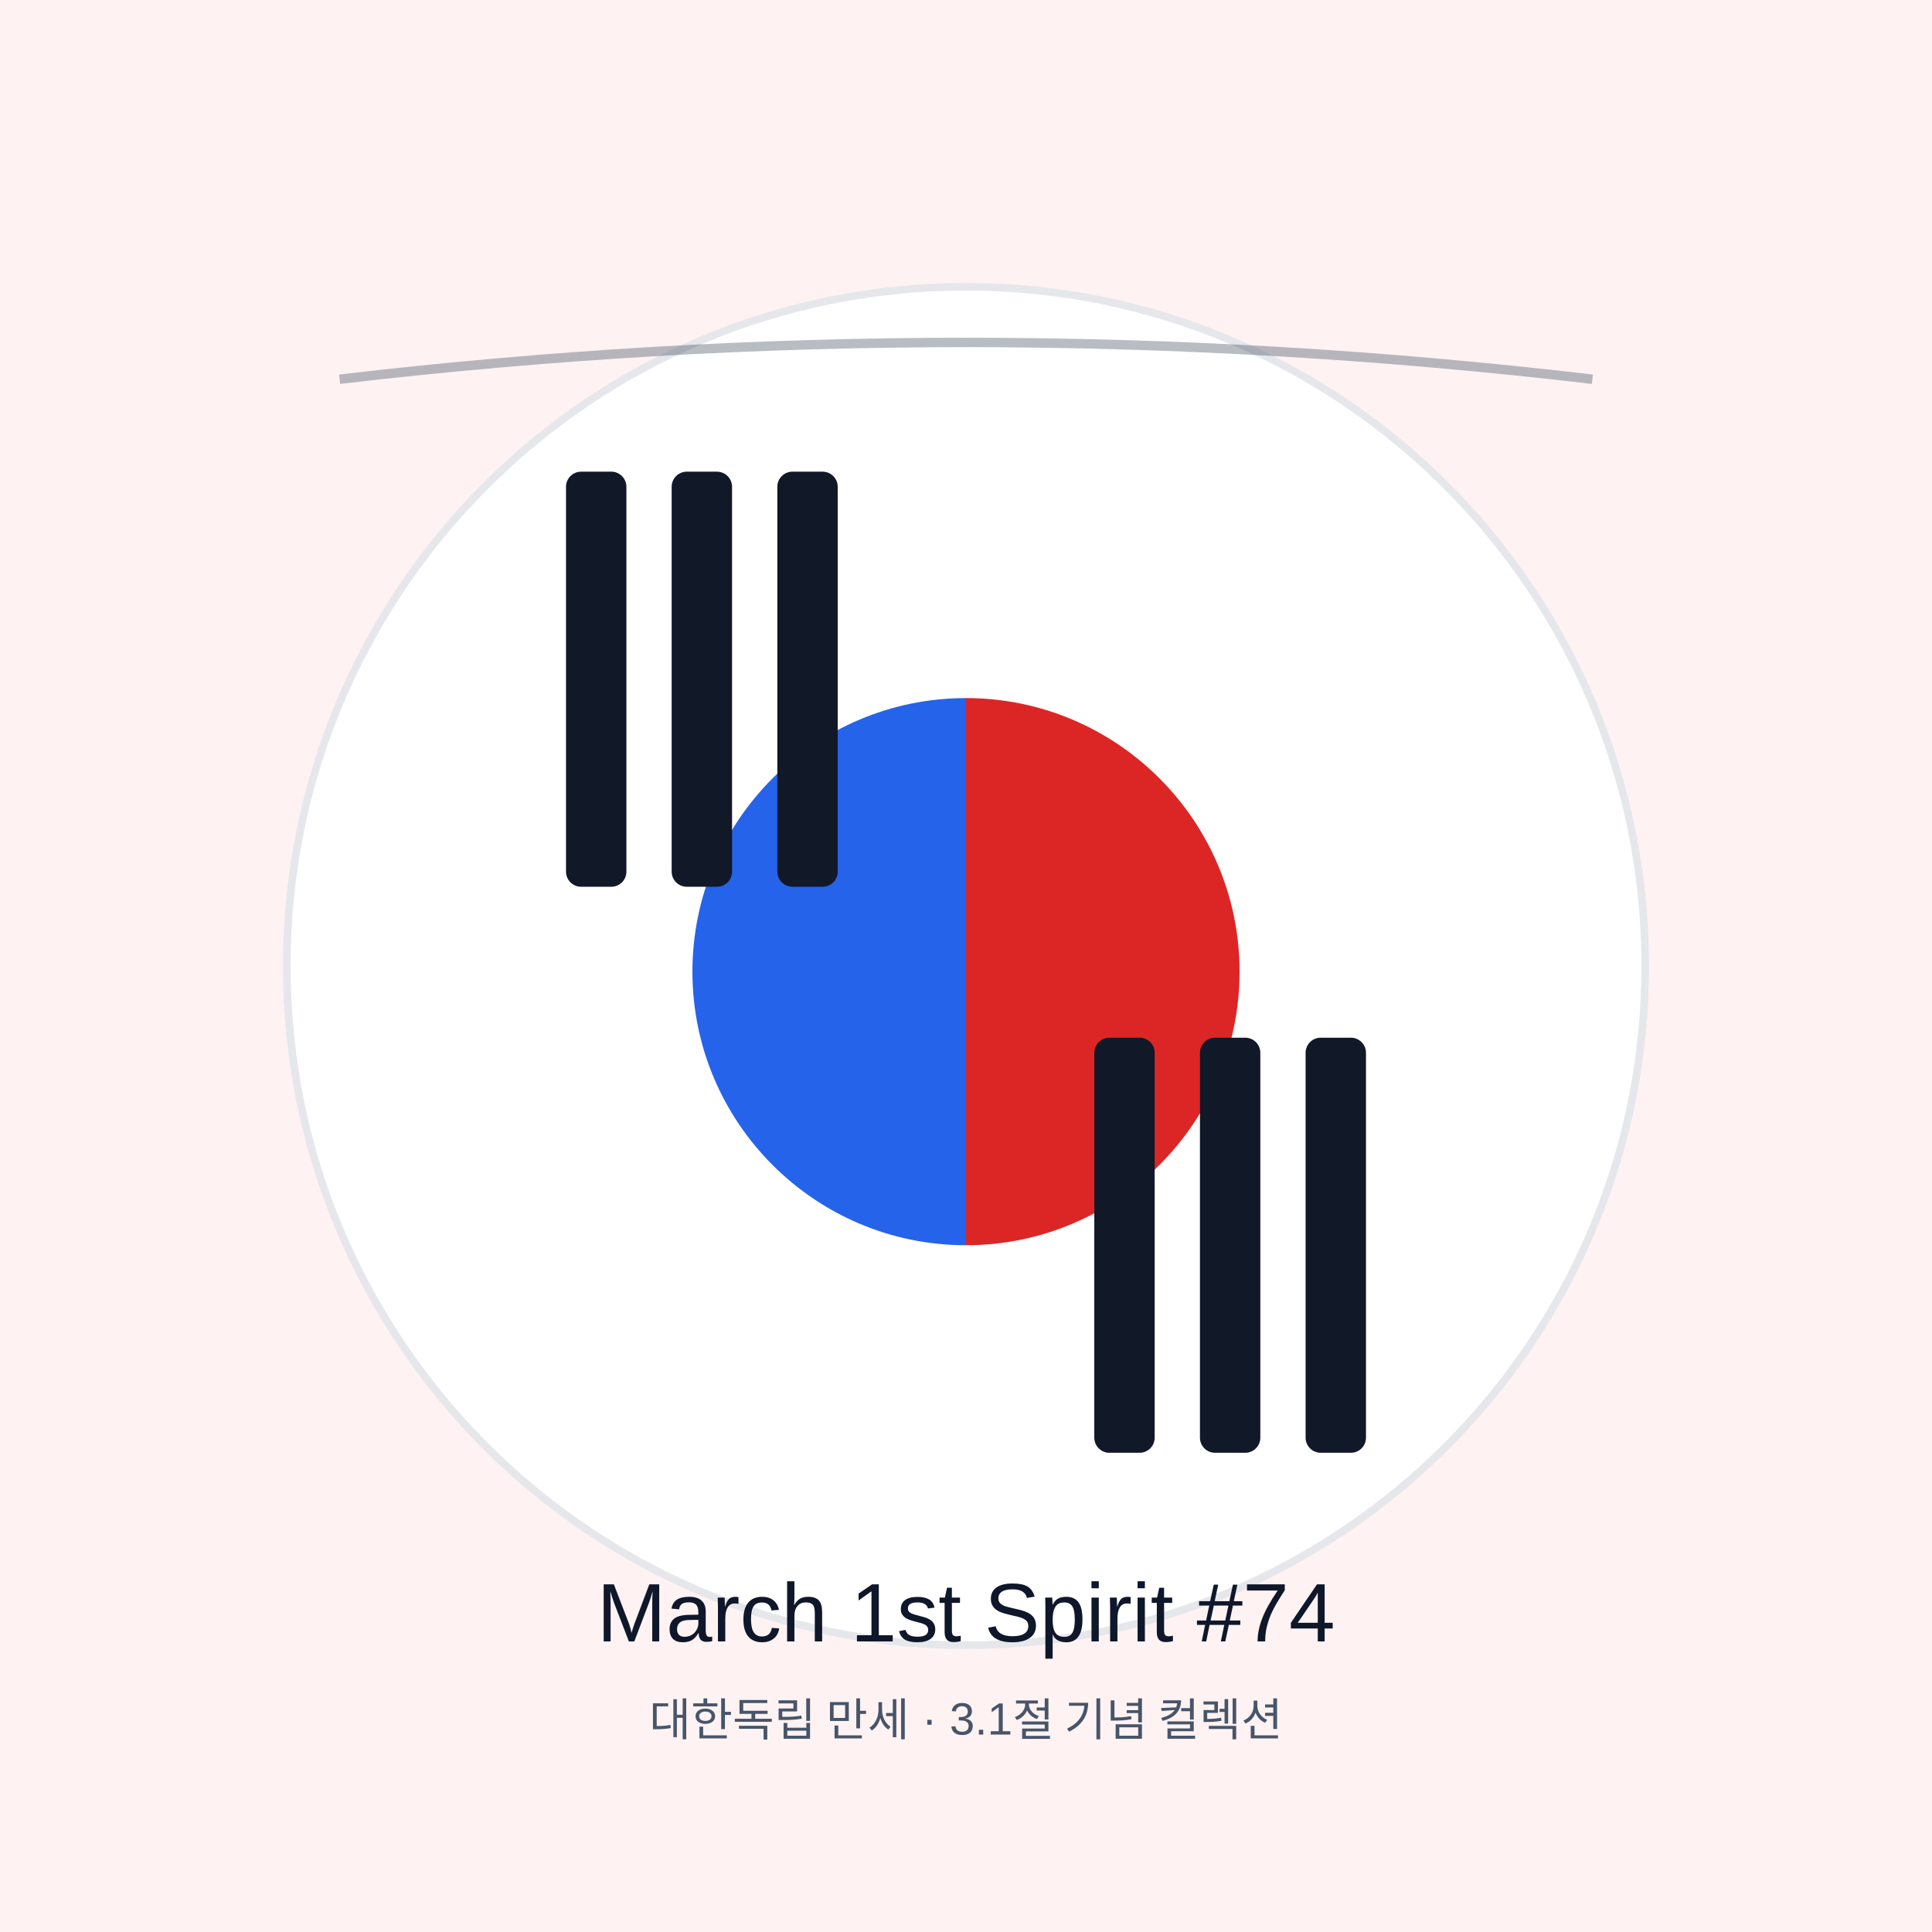
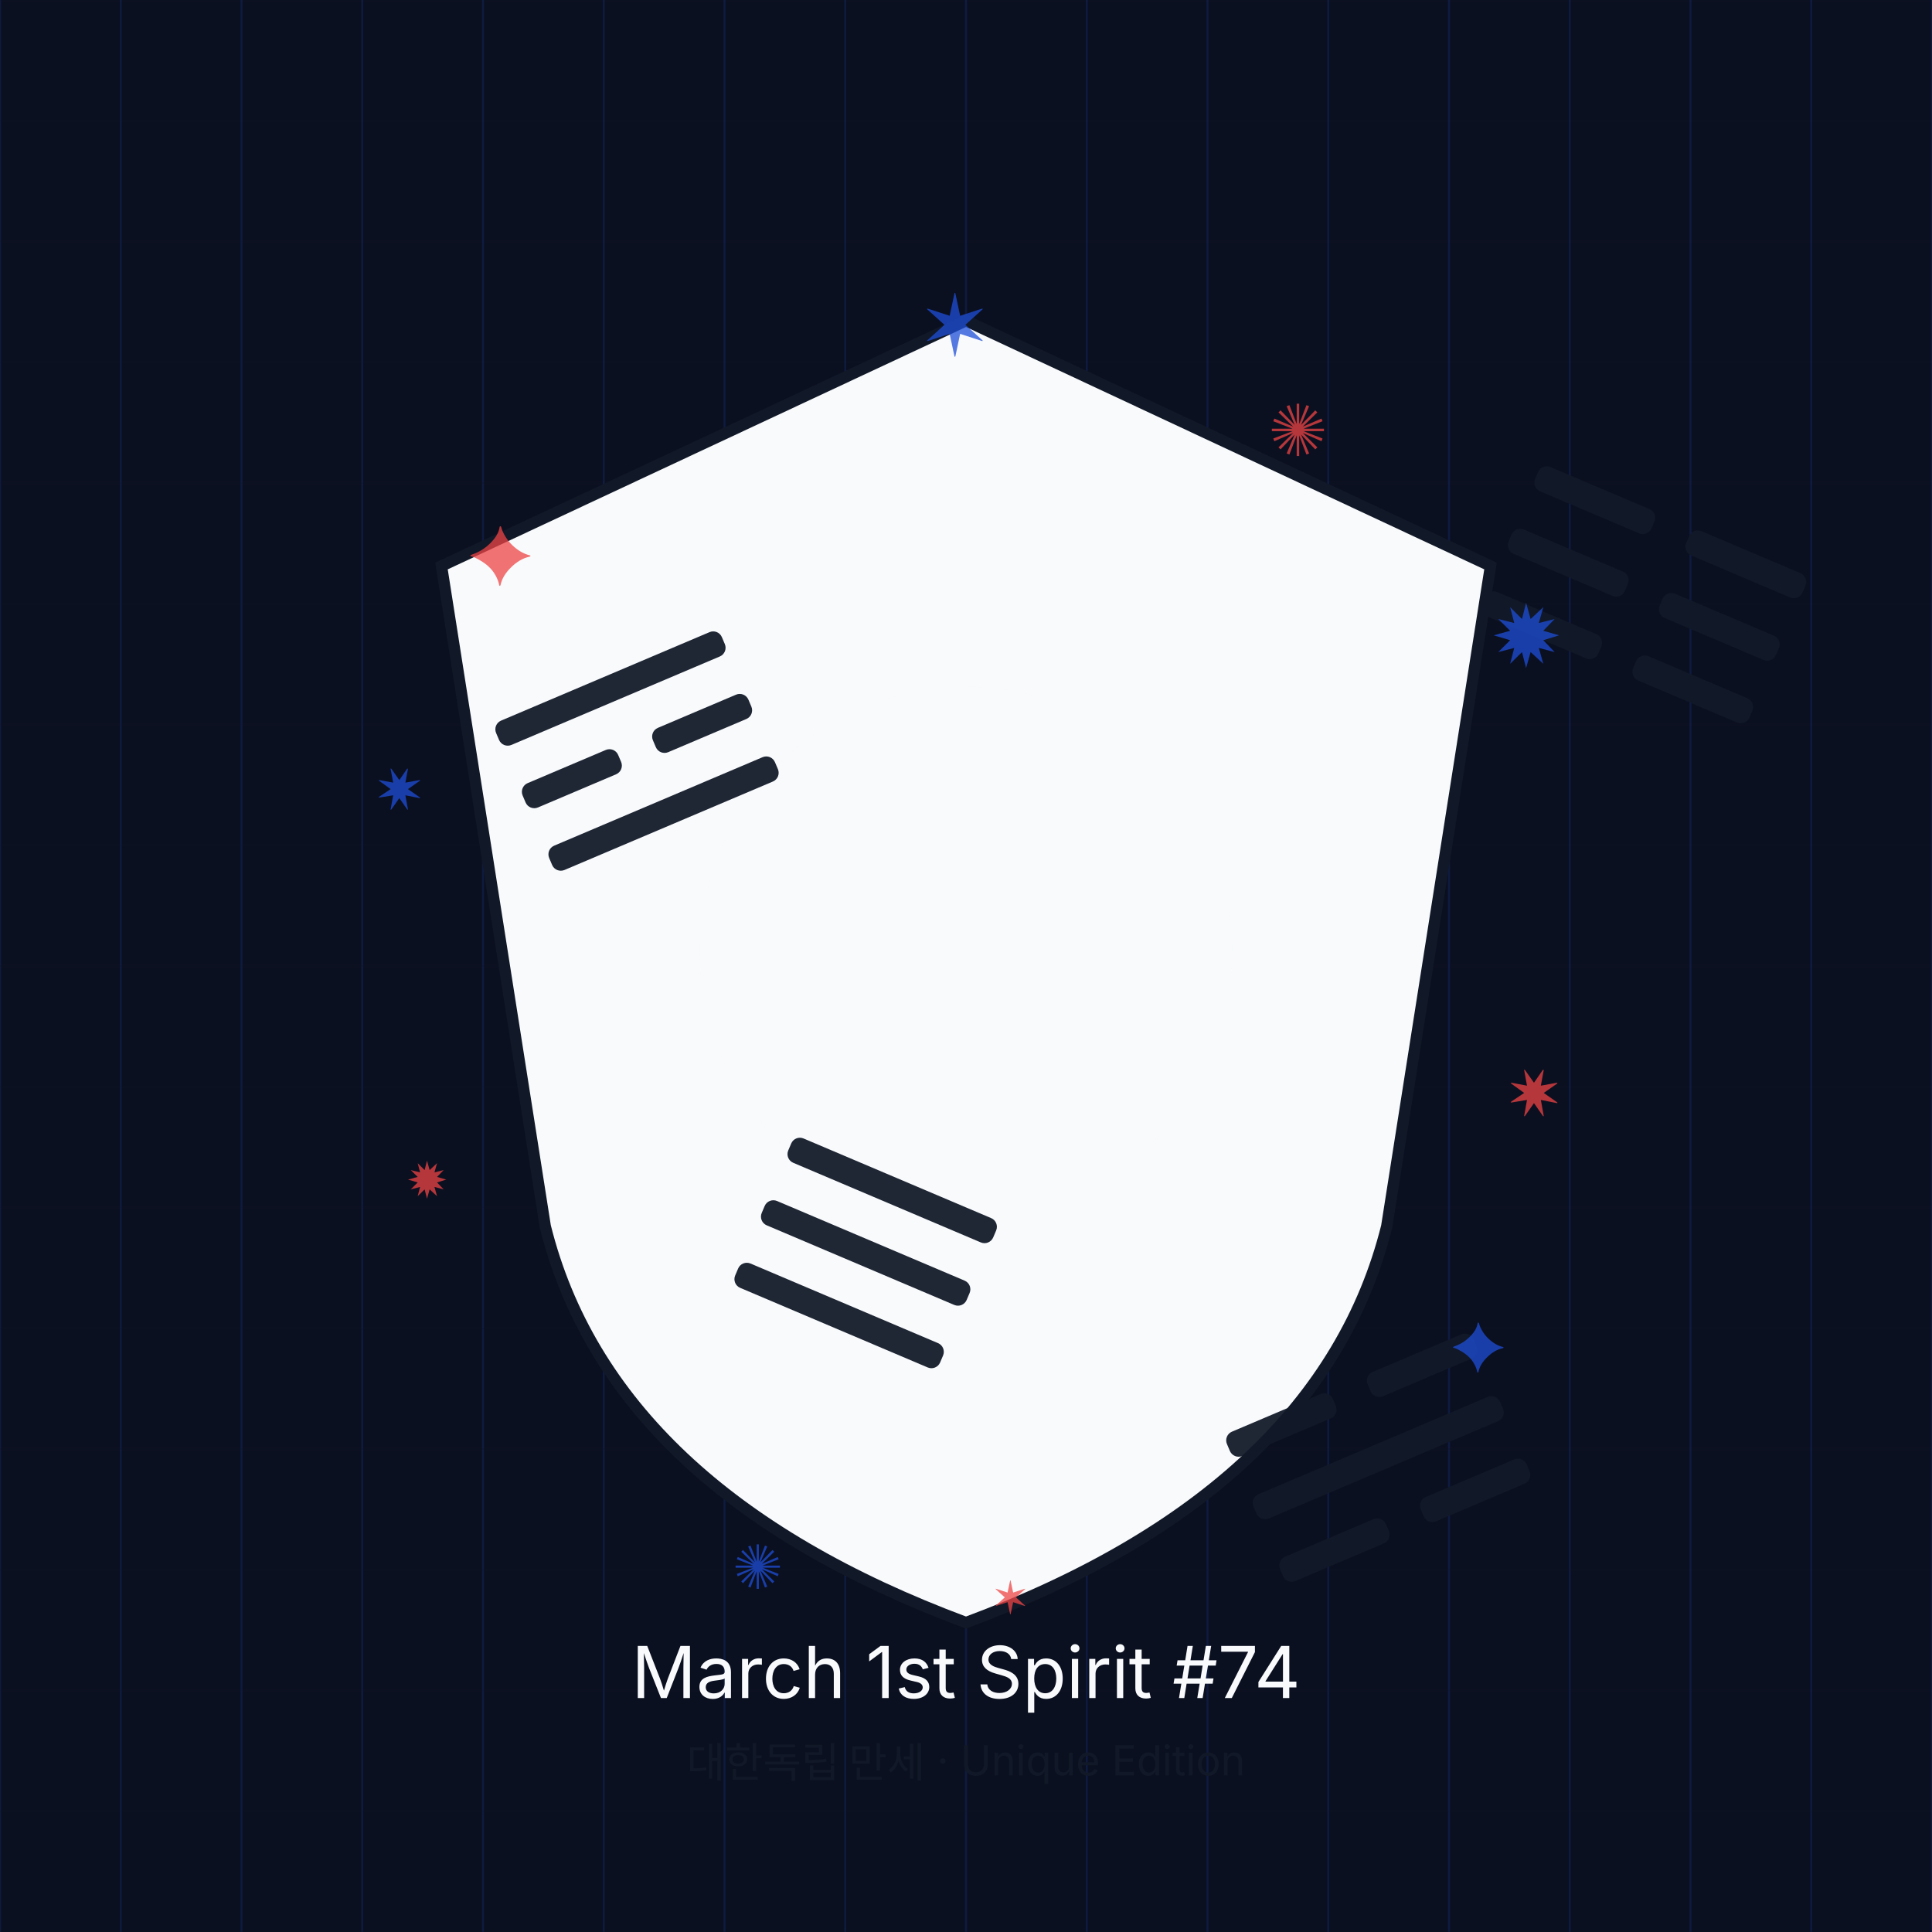
<svg xmlns="http://www.w3.org/2000/svg" width="1024" height="1024" viewBox="0 0 1024 1024">
-   <rect width="1024" height="1024" fill="#fef2f2" />
-   <circle cx="512" cy="512" r="360" fill="#ffffff" stroke="#e5e7eb" stroke-width="4" />
-   <path d="M512 370c80 0 145 65 145 145s-65 145-145 145V370z" fill="#dc2626" />
-   <path d="M512 660c-80 0-145-65-145-145s65-145 145-145v290z" fill="#2563eb" />
-   <rect x="300" y="250" width="32" height="220" rx="8" fill="#111827" />
-   <rect x="356" y="250" width="32" height="220" rx="8" fill="#111827" />
-   <rect x="412" y="250" width="32" height="220" rx="8" fill="#111827" />
-   <rect x="580" y="550" width="32" height="220" rx="8" fill="#111827" />
-   <rect x="636" y="550" width="32" height="220" rx="8" fill="#111827" />
-   <rect x="692" y="550" width="32" height="220" rx="8" fill="#111827" />
-   <path d="M180 201 Q 512 162 844 201" stroke="#334155" stroke-width="5" fill="none" opacity="0.35" />
-   <text x="512" y="870" text-anchor="middle" font-size="44" font-family="Arial, sans-serif" fill="#0f172a">March 1st Spirit #74</text>
-   <text x="512" y="920" text-anchor="middle" font-size="24" font-family="Arial, sans-serif" fill="#475569">대한독립 만세 · 3.1절 기념 컬렉션</text>
+   <rect width="1024" height="1024" fill="#0b1020" />
+   <line x1="0" y1="0" x2="0" y2="1024" stroke="#1d4ed8" opacity="0.18" />
+   <line x1="0" y1="0" x2="1024" y2="0" stroke="#111827" opacity="0.14" />
+   <line x1="64" y1="0" x2="64" y2="1024" stroke="#1d4ed8" opacity="0.18" />
+   <line x1="0" y1="64" x2="1024" y2="64" stroke="#111827" opacity="0.14" />
+   <line x1="128" y1="0" x2="128" y2="1024" stroke="#1d4ed8" opacity="0.18" />
+   <line x1="0" y1="128" x2="1024" y2="128" stroke="#111827" opacity="0.14" />
+   <line x1="192" y1="0" x2="192" y2="1024" stroke="#1d4ed8" opacity="0.18" />
+   <line x1="0" y1="192" x2="1024" y2="192" stroke="#111827" opacity="0.14" />
+   <line x1="256" y1="0" x2="256" y2="1024" stroke="#1d4ed8" opacity="0.18" />
+   <line x1="0" y1="256" x2="1024" y2="256" stroke="#111827" opacity="0.14" />
+   <line x1="320" y1="0" x2="320" y2="1024" stroke="#1d4ed8" opacity="0.18" />
+   <line x1="0" y1="320" x2="1024" y2="320" stroke="#111827" opacity="0.14" />
+   <line x1="384" y1="0" x2="384" y2="1024" stroke="#1d4ed8" opacity="0.18" />
+   <line x1="0" y1="384" x2="1024" y2="384" stroke="#111827" opacity="0.14" />
+   <line x1="448" y1="0" x2="448" y2="1024" stroke="#1d4ed8" opacity="0.18" />
+   <line x1="0" y1="448" x2="1024" y2="448" stroke="#111827" opacity="0.14" />
+   <line x1="512" y1="0" x2="512" y2="1024" stroke="#1d4ed8" opacity="0.18" />
+   <line x1="0" y1="512" x2="1024" y2="512" stroke="#111827" opacity="0.14" />
+   <line x1="576" y1="0" x2="576" y2="1024" stroke="#1d4ed8" opacity="0.18" />
+   <line x1="0" y1="576" x2="1024" y2="576" stroke="#111827" opacity="0.14" />
+   <line x1="640" y1="0" x2="640" y2="1024" stroke="#1d4ed8" opacity="0.18" />
+   <line x1="0" y1="640" x2="1024" y2="640" stroke="#111827" opacity="0.14" />
+   <line x1="704" y1="0" x2="704" y2="1024" stroke="#1d4ed8" opacity="0.18" />
+   <line x1="0" y1="704" x2="1024" y2="704" stroke="#111827" opacity="0.14" />
+   <line x1="768" y1="0" x2="768" y2="1024" stroke="#1d4ed8" opacity="0.18" />
+   <line x1="0" y1="768" x2="1024" y2="768" stroke="#111827" opacity="0.14" />
+   <line x1="832" y1="0" x2="832" y2="1024" stroke="#1d4ed8" opacity="0.18" />
+   <line x1="0" y1="832" x2="1024" y2="832" stroke="#111827" opacity="0.14" />
+   <line x1="896" y1="0" x2="896" y2="1024" stroke="#1d4ed8" opacity="0.18" />
+   <line x1="0" y1="896" x2="1024" y2="896" stroke="#111827" opacity="0.14" />
+   <line x1="960" y1="0" x2="960" y2="1024" stroke="#1d4ed8" opacity="0.18" />
+   <line x1="0" y1="960" x2="1024" y2="960" stroke="#111827" opacity="0.14" />
+   <line x1="1024" y1="0" x2="1024" y2="1024" stroke="#1d4ed8" opacity="0.18" />
+   <line x1="0" y1="1024" x2="1024" y2="1024" stroke="#111827" opacity="0.14" />
+   <path d="M512 170 L790 300 L735 650 Q700 790 512 860 Q324 790 289 650 L234 300 Z" fill="#f8fafc" stroke="#111827" stroke-width="6" />
+   <g transform="translate(512 505) rotate(348)">
+     <circle cx="0" cy="0" r="141" fill="#f8fafc" opacity="0.22" />
+     <path d="M0 -131 A 131 131 0 1 1 0 131 A 65.5 65.5 0 1 0 0 -131" fill="#ef4444" />
+     <path d="M0 131 A 131 131 0 1 1 0 -131 A 65.5 65.5 0 1 0 0 131" fill="#1d4ed8" />
+   </g>
+   <g opacity="0.94">
+     <g transform="rotate(-23 512 512)">
+       <rect x="331" y="296" width="130" height="14" rx="5" fill="#111827" />
+       <rect x="331" y="332" width="55" height="14" rx="5" fill="#111827" />
+       <rect x="406" y="332" width="55" height="14" rx="5" fill="#111827" />
+       <rect x="331" y="368" width="130" height="14" rx="5" fill="#111827" />
+     </g>
+     <g transform="translate(380 0) rotate(23 512 512)">
+       <rect x="339" y="296" width="67" height="14" rx="5" fill="#111827" />
+       <rect x="426" y="296" width="67" height="14" rx="5" fill="#111827" />
+       <rect x="339" y="332" width="67" height="14" rx="5" fill="#111827" />
+       <rect x="426" y="332" width="67" height="14" rx="5" fill="#111827" />
+       <rect x="339" y="368" width="67" height="14" rx="5" fill="#111827" />
+       <rect x="426" y="368" width="67" height="14" rx="5" fill="#111827" />
+     </g>
+     <g transform="translate(0 380) rotate(23 512 512)">
+       <rect x="315" y="280" width="118" height="14" rx="5" fill="#111827" />
+       <rect x="315" y="316" width="118" height="14" rx="5" fill="#111827" />
+       <rect x="315" y="352" width="118" height="14" rx="5" fill="#111827" />
+     </g>
+     <g transform="translate(380 380) rotate(-23 512 512)">
+       <rect x="339" y="296" width="61" height="14" rx="5" fill="#111827" />
+       <rect x="420" y="296" width="61" height="14" rx="5" fill="#111827" />
+       <rect x="339" y="332" width="142" height="14" rx="5" fill="#111827" />
+       <rect x="339" y="368" width="61" height="14" rx="5" fill="#111827" />
+       <rect x="420" y="368" width="61" height="14" rx="5" fill="#111827" />
+     </g>
+   </g>
+   <text x="813.1" y="581.5" text-anchor="middle" dominant-baseline="middle" font-size="35" fill="#ef4444" opacity="0.75">✷</text>
+   <text x="783.5" y="716.6" text-anchor="middle" dominant-baseline="middle" font-size="37" fill="#1d4ed8" opacity="0.75">✦</text>
+   <text x="535.5" y="848.2" text-anchor="middle" dominant-baseline="middle" font-size="25" fill="#ef4444" opacity="0.75">✶</text>
+   <text x="401.6" y="832.5" text-anchor="middle" dominant-baseline="middle" font-size="34" fill="#1d4ed8" opacity="0.75">✺</text>
+   <text x="226.4" y="627.4" text-anchor="middle" dominant-baseline="middle" font-size="28" fill="#ef4444" opacity="0.75">✹</text>
+   <text x="211.7" y="420.2" text-anchor="middle" dominant-baseline="middle" font-size="31" fill="#1d4ed8" opacity="0.75">✷</text>
+   <text x="265.2" y="297.5" text-anchor="middle" dominant-baseline="middle" font-size="44" fill="#ef4444" opacity="0.75">✦</text>
+   <text x="506.1" y="175.1" text-anchor="middle" dominant-baseline="middle" font-size="47" fill="#1d4ed8" opacity="0.75">✶</text>
+   <text x="687.9" y="230.4" text-anchor="middle" dominant-baseline="middle" font-size="40" fill="#ef4444" opacity="0.75">✺</text>
+   <text x="809.0" y="340.5" text-anchor="middle" dominant-baseline="middle" font-size="48" fill="#1d4ed8" opacity="0.75">✹</text>
+   <text x="512" y="900" text-anchor="middle" font-size="38" font-family="Inter, Arial, sans-serif" fill="#f8fafc">March 1st Spirit #74</text>
+   <text x="512" y="942" text-anchor="middle" font-size="22" font-family="Inter, Arial, sans-serif" fill="#111827">대한독립 만세 · Unique Edition</text>
</svg>
